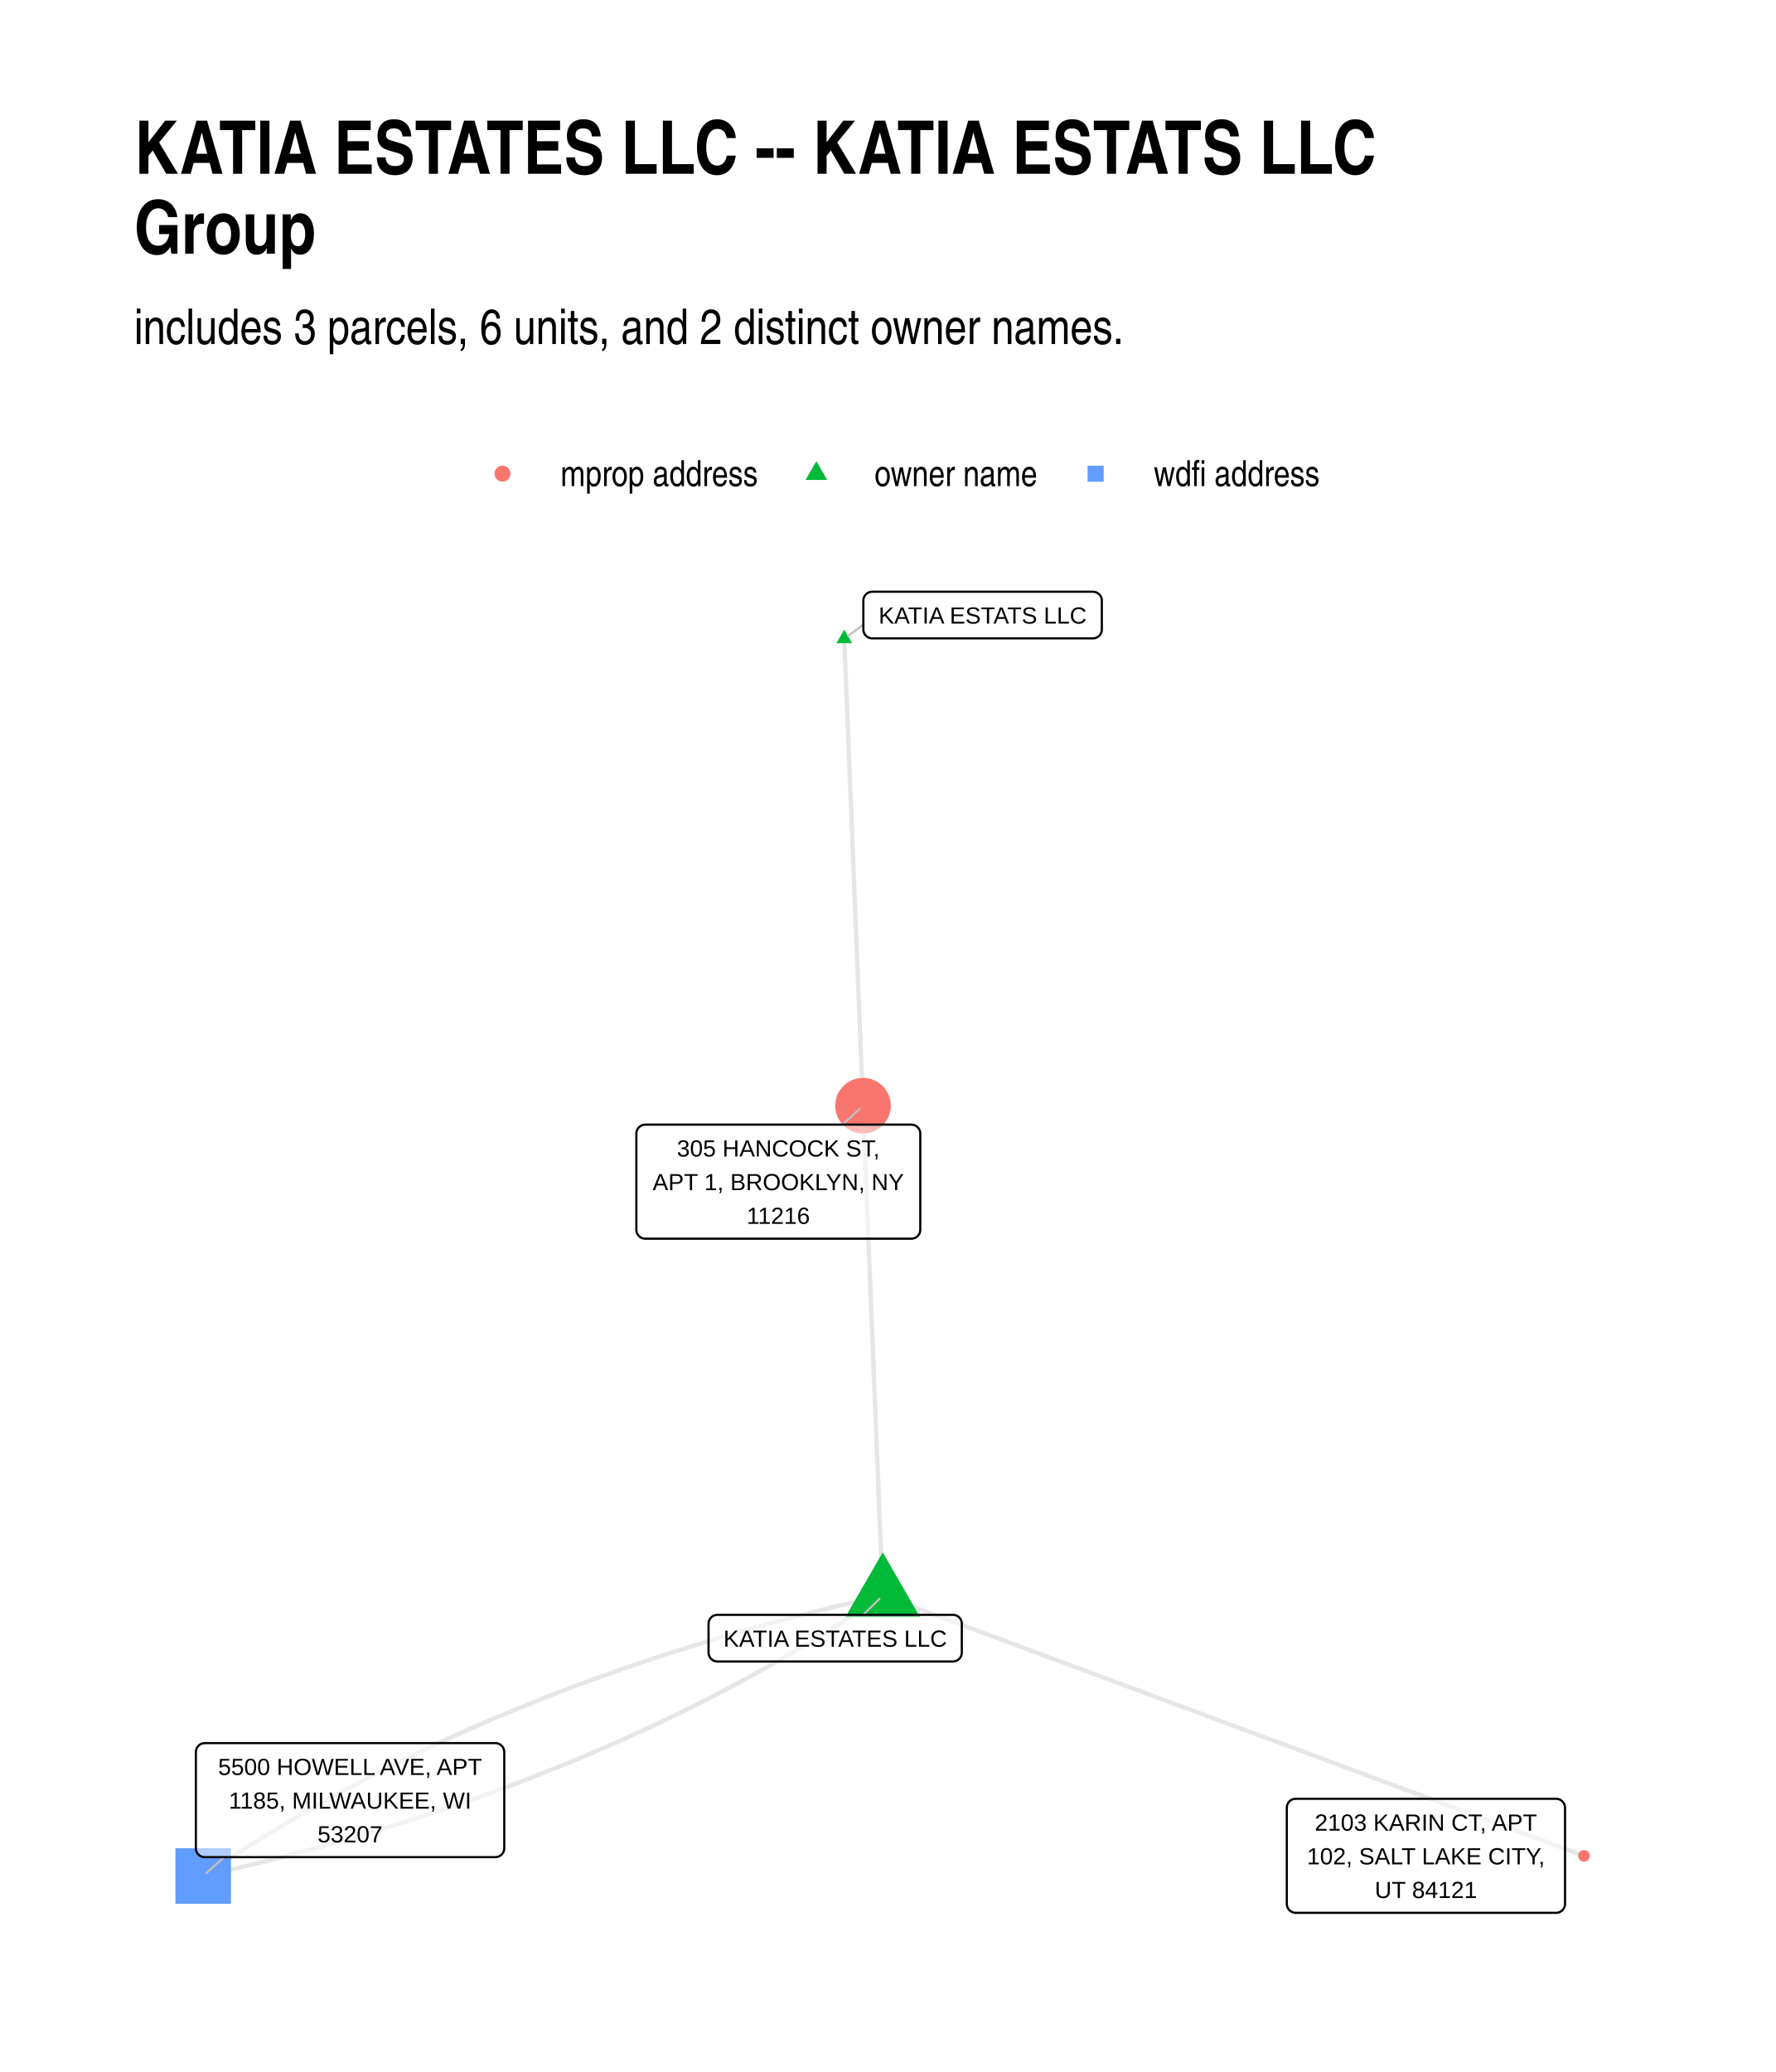
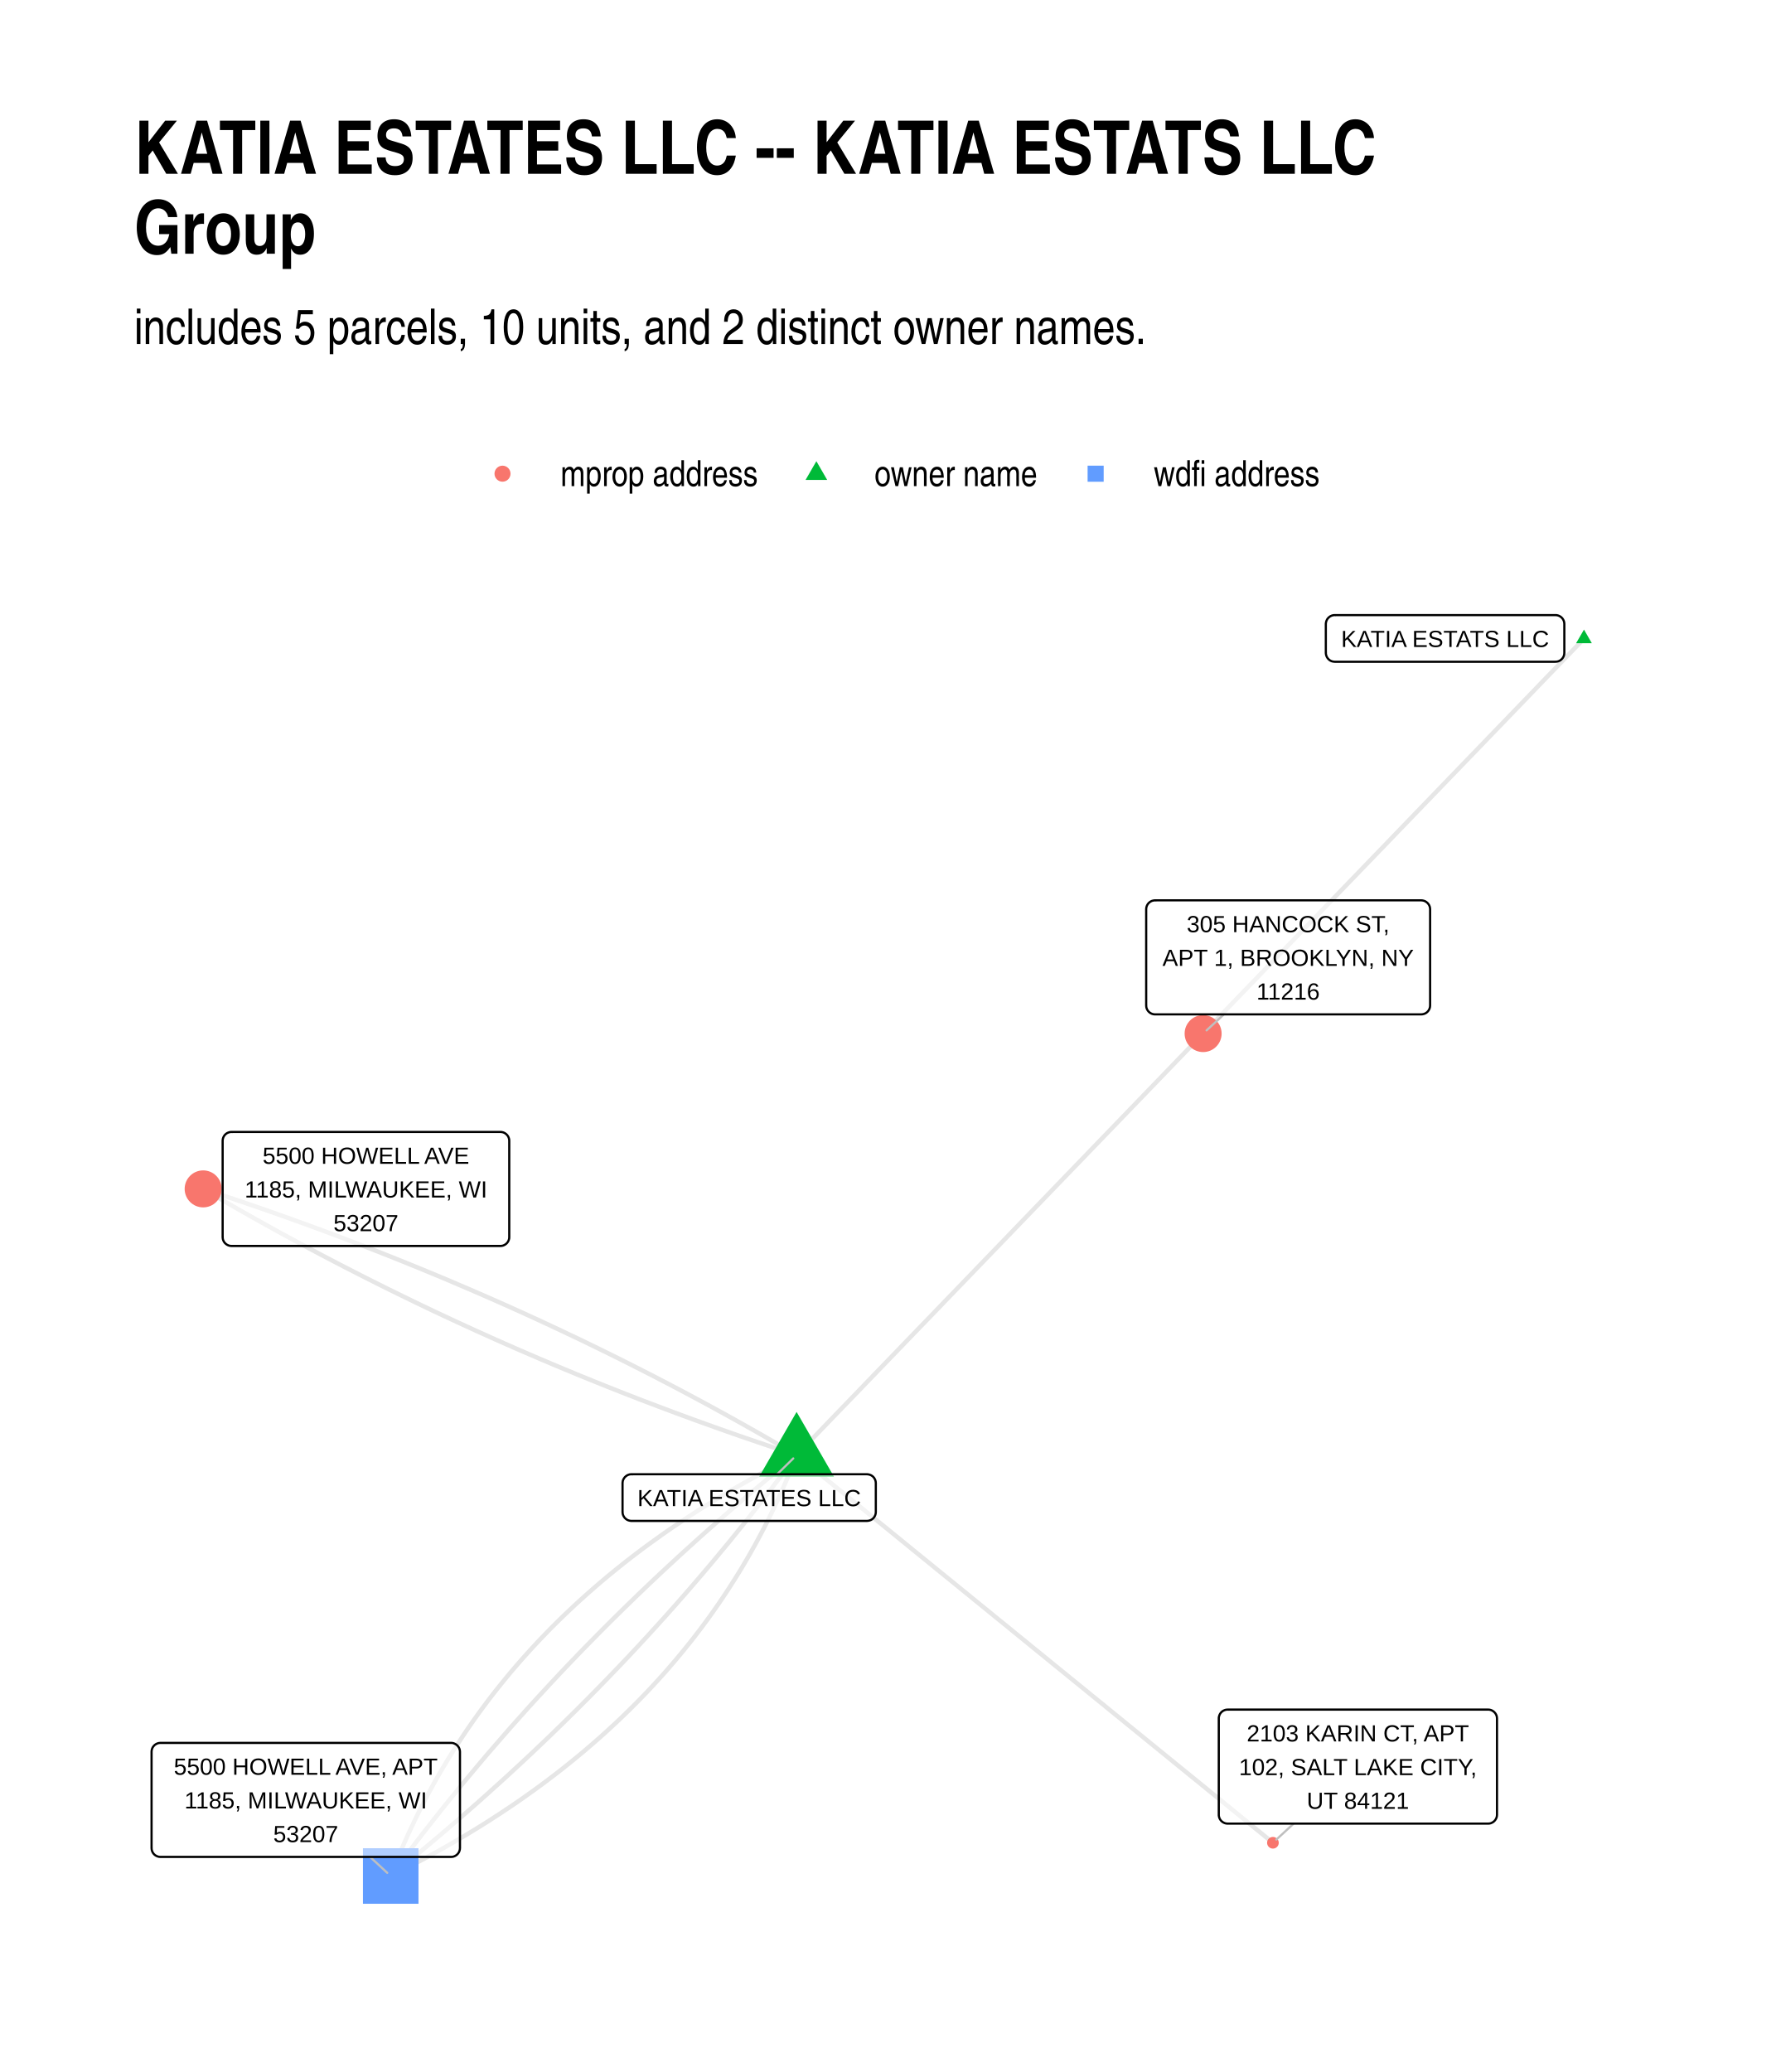
<svg xmlns="http://www.w3.org/2000/svg" width="576" height="672" class="svglite" viewBox="0 0 432 504">
  <defs>
    <style>.svglite line,.svglite polyline,.svglite polygon,.svglite path,.svglite circle{fill:none;stroke:#000000;stroke-linecap:round;stroke-linejoin:round;stroke-miterlimit:10.00}.svglite text{white-space:pre}</style>
  </defs>
  <rect width="100%" height="100%" style="stroke-linecap:round;stroke-linejoin:round;stroke-miterlimit:10.00;stroke:none;fill:#FFFFFF" />
  <defs>
    <clipPath id="cpMC4wMHw0MzIuMDB8MC4wMHw1MDQuMDA=">
      <path d="M0 0h432v504H0z" />
    </clipPath>
  </defs>
  <g clip-path="url(#cpMC4wMHw0MzIuMDB8MC4wMHw1MDQuMDA=)">
    <path d="M0 0h432v504H0z" style="stroke-width:1.07;stroke:none;fill:#FFFFFF" />
  </g>
  <defs>
    <clipPath id="cpMzIuNjN8NDAyLjExfDE0MC4zMHw0NzEuMzc=">
      <path d="M32.63 140.3h369.48v331.07H32.63z" />
    </clipPath>
  </defs>
  <g clip-path="url(#cpMzIuNjN8NDAyLjExfDE0MC4zMHw0NzEuMzc=)">
-     <path d="m214.73 388.11-.05-1.21-.05-1.2-.05-1.2-.05-1.21-.04-1.2-.05-1.2-.05-1.21-.05-1.2-.05-1.2-.05-1.21-.04-1.2-.05-1.2-.05-1.21-.05-1.2-.05-1.21-.05-1.2-.04-1.2-.05-1.21-.05-1.2-.05-1.2-.05-1.21-.05-1.2-.04-1.2-.05-1.21-.05-1.2-.05-1.21-.05-1.2-.05-1.2-.04-1.21-.05-1.2-.05-1.2-.05-1.21-.05-1.2-.05-1.2-.04-1.21-.05-1.2-.05-1.2-.05-1.21-.05-1.2-.05-1.21-.04-1.2-.05-1.2-.05-1.21-.05-1.2-.05-1.2-.05-1.21-.04-1.2-.05-1.2-.05-1.21-.05-1.2-.05-1.2-.05-1.21-.04-1.2-.05-1.21-.05-1.2-.05-1.2-.05-1.21-.05-1.2-.04-1.2-.05-1.21-.05-1.2-.05-1.2-.05-1.21-.05-1.2-.04-1.2-.05-1.21-.05-1.2-.05-1.21-.05-1.2-.05-1.2-.04-1.21-.05-1.2-.05-1.2-.05-1.21-.05-1.2-.05-1.2-.04-1.21-.05-1.2-.05-1.2-.05-1.21-.05-1.2-.05-1.21-.04-1.2-.05-1.2-.05-1.21-.05-1.2-.05-1.2-.05-1.21-.04-1.2-.05-1.2-.05-1.21-.05-1.2-.05-1.21-.05-1.2-.04-1.2-.05-1.21-.05-1.2-.05-1.2-.05-1.21m4.79 119.16-1.95.44-1.95.44-1.94.45-1.94.46-1.93.46-1.92.46-1.92.48-1.91.47-1.91.48-1.9.49-1.89.49-1.89.49-1.89.51-1.88.5-1.87.51-1.86.52-1.86.52-1.86.53-1.85.53-1.84.54-1.84.54-1.83.54-1.82.56-1.82.55-1.82.56-1.81.57-1.8.57-1.8.58-1.79.58-1.78.59-1.78.59-1.78.6-1.76.6-1.77.61-1.75.61-1.75.62-1.75.63-1.74.62-1.73.64-1.73.63-1.72.65-1.72.65-1.71.65-1.7.66-1.7.66-1.69.67-1.69.67-1.68.68-1.68.69-1.67.69-1.66.69-1.66.7-1.65.7-1.65.71-1.64.72-1.63.72-1.63.72-1.63.73-1.61.74-1.62.74-1.6.74-1.6.75-1.6.76-1.59.76-1.58.76-1.58.77-1.57.78-1.56.78-1.56.78-1.56.79-1.55.8-1.54.8-1.54.81-1.53.81-1.52.81-1.52.83-1.52.82-1.5.83-1.51.84-1.49.84-1.49.85-1.49.85-1.48.86-1.47.86-1.47.86-1.46.88-1.46.87-1.45.89-1.44.88-1.44.89-1.43.9-1.43.9-1.42.91-1.42.91-1.41.92-1.4.93-1.4.92-1.39.94-1.39.93m165.31-68.21 1.72.64 1.72.64 1.73.64 1.72.64 1.72.64 1.73.64 1.72.64 1.72.63 1.73.64 1.72.64 1.72.64 1.73.64 1.72.64 1.72.64 1.73.64 1.72.64 1.72.64 1.72.64 1.73.64 1.72.64 1.72.64 1.73.64 1.72.64 1.72.64 1.73.64 1.72.64 1.72.64 1.73.64 1.72.64 1.72.64 1.73.64 1.72.63 1.72.64 1.72.64 1.73.64 1.72.64 1.72.64 1.73.64 1.72.64 1.72.64 1.73.64 1.72.64 1.72.64 1.73.64 1.72.64 1.72.64 1.72.64 1.73.64 1.72.64 1.72.64 1.73.64 1.72.64 1.72.64 1.73.64 1.72.64 1.72.63 1.73.64 1.72.64 1.72.64 1.73.64 1.72.64 1.72.64 1.72.64 1.73.64 1.72.64 1.72.64 1.73.64 1.72.64 1.72.64 1.73.64 1.72.64 1.72.64 1.73.64 1.72.64 1.72.64 1.73.64 1.72.64 1.72.64 1.72.64 1.73.63 1.72.64 1.72.64 1.73.64 1.72.64 1.72.64 1.73.64 1.72.64 1.72.64 1.73.64 1.72.64 1.72.64 1.73.64 1.72.64 1.72.64 1.72.64 1.73.64 1.72.64 1.72.64 1.73.64" style="stroke-width:1.07;stroke:#000000;stroke-opacity:0.10;stroke-linecap:butt" />
-     <path d="m214.73 388.11-1.39.94-1.39.93-1.4.93-1.4.92-1.41.92-1.42.91-1.42.91-1.43.9-1.43.9-1.44.89-1.44.89-1.45.88-1.46.88-1.46.87-1.47.86-1.47.87-1.48.85-1.49.85-1.49.85-1.49.84-1.51.84-1.5.83-1.52.83-1.52.82-1.52.81-1.53.81-1.54.81-1.54.8-1.55.8-1.56.79-1.56.78-1.56.78-1.57.78-1.58.77-1.58.76-1.59.77-1.6.75-1.6.75-1.6.75-1.62.73-1.61.74-1.63.73-1.63.72-1.63.72-1.64.72-1.65.71-1.65.7-1.66.7-1.66.69-1.67.69-1.68.69-1.68.68-1.69.67-1.69.67-1.7.66-1.7.66-1.71.66-1.72.64-1.72.65-1.73.64-1.73.63-1.74.63-1.75.62-1.75.62-1.75.61-1.77.61-1.76.6-1.78.6-1.78.59-1.78.59-1.79.58-1.8.58-1.8.57-1.81.57-1.81.56-1.82.56-1.83.55-1.83.54-1.84.55-1.84.53-1.85.53-1.86.53-1.86.52-1.86.52-1.87.51-1.88.51-1.89.5-1.88.49-1.9.49-1.9.49-1.91.48-1.91.48-1.92.47-1.92.46-1.93.46-1.94.46-1.94.45-1.94.44-1.96.44m155.96-300.97.05 1.15.04 1.15.05 1.14.04 1.15.05 1.15.05 1.15.04 1.14.05 1.15.04 1.15.05 1.15.05 1.14.04 1.15.05 1.15.04 1.15.05 1.14.05 1.15.04 1.15.05 1.15.05 1.14.04 1.15.05 1.15.04 1.15.05 1.14.05 1.15.04 1.15.05 1.15.04 1.14.05 1.15.05 1.15.04 1.15.05 1.14.04 1.15.05 1.15.05 1.15.04 1.14.05 1.15.04 1.15.05 1.15.05 1.14.04 1.15.05 1.15.05 1.15.04 1.14.05 1.15.04 1.15.05 1.15.05 1.14.04 1.15.05 1.15.04 1.15.05 1.14.05 1.15.04 1.15.05 1.15.04 1.14.05 1.15.05 1.15.04 1.15.05 1.14.04 1.15.05 1.15.05 1.15.04 1.14.05 1.15.05 1.15.04 1.15.05 1.14.04 1.15.05 1.15.05 1.15.04 1.14.05 1.15.04 1.15.05 1.15.05 1.14.04 1.15.05 1.15.04 1.15.05 1.14.05 1.15.04 1.15.05 1.15.04 1.14.05 1.15.05 1.15.04 1.15.05 1.14.05 1.15.04 1.15.05 1.15.04 1.14.05 1.15.05 1.15.04 1.15.05 1.14.04 1.15.05 1.15.05 1.15.04 1.14" style="stroke-width:1.07;stroke:#000000;stroke-opacity:0.10;stroke-linecap:butt" />
-     <path d="m214.73 377.6 9.1 15.76h-18.2zm-9.35-224.46 1.91 3.32h-3.82z" style="stroke-width:0.71;stroke:none;fill:#00BA38" />
-     <circle cx="209.94" cy="268.95" r="6.76" style="stroke-width:0.71;stroke:none;fill:#F8766D" />
-     <path d="M42.67 463.08h13.51v-13.51H42.67z" style="stroke-width:0.71;stroke:none;fill:#619CFF" />
-     <circle cx="385.32" cy="451.43" r="1.42" style="stroke-width:0.71;stroke:none;fill:#F8766D" />
-     <path d="m209.96 392.8 3.96-3.89m-3.9-236.96-3.71 2.72m-1.36 118.89 4.15-3.83M54.49 451.74l-4.22 3.82" style="stroke-width:0.53;stroke:#BFBFBF" />
-     <path d="M174.52 404.15h57.29l-.09-.01.35-.01.34-.07.33-.12.3-.18.27-.22.23-.26.18-.29.14-.32.08-.34.03-.34h0v-7.03h0l-.03-.35-.08-.34-.14-.32-.18-.29-.23-.26-.27-.22-.3-.17-.33-.13-.34-.07-.26-.01h-57.29l.26.01-.35-.01-.34.04-.33.1-.32.15-.28.2-.26.24-.2.27-.17.31-.11.33-.05.34-.01.18v7.03l.01-.18v.35l.05.34.11.33.17.31.2.28.26.24.28.2.32.15.33.09.34.04z" style="stroke-width:0.53;fill:#FFFFFF;fill-opacity:0.50" />
-     <text x="203.17" y="400.55" lengthAdjust="spacingAndGlyphs" style="font-size:5.69px;font-family:&quot;Liberation Sans&quot;" text-anchor="middle" textLength="54.41">KATIA ESTATES LLC</text>
-     <path d="M212.18 155.28h53.69-.08l.34-.02.35-.06.32-.13.3-.17.27-.22.23-.26.19-.3.13-.32.09-.33.02-.35h0v-7.03h0l-.02-.34-.09-.34-.13-.32-.19-.29-.23-.26-.27-.22-.3-.18-.32-.12-.35-.07-.26-.02h-53.69l.26.02-.35-.01-.35.04-.33.09-.31.15-.29.2-.25.24-.21.28-.16.31-.11.33-.06.34v7.2-.17.34l.06.35.11.33.16.3.21.28.25.24.29.2.31.15.33.1.35.04z" style="stroke-width:0.53;fill:#FFFFFF;fill-opacity:0.50" />
-     <text x="239.03" y="151.68" lengthAdjust="spacingAndGlyphs" style="font-size:5.69px;font-family:&quot;Liberation Sans&quot;" text-anchor="middle" textLength="50.82">KATIA ESTATS LLC</text>
-     <path d="M156.96 301.3h64.75-.09l.35-.02.34-.07.32-.12.3-.17.27-.22.23-.26.19-.3.14-.32.08-.34.03-.34h0v-23.42h0l-.03-.34-.08-.34-.14-.32-.19-.3-.23-.26-.27-.22-.3-.17-.32-.12-.34-.07-.26-.02h-64.75l.26.02-.35-.02-.35.05-.33.09-.31.15-.29.2-.25.24-.21.28-.16.31-.11.33-.06.34v23.59-.18.35l.06.35.11.32.16.31.21.28.25.24.29.2.31.15.33.09.35.05z" style="stroke-width:0.53;fill:#FFFFFF;fill-opacity:0.50" />
-     <text x="189.33" y="281.31" lengthAdjust="spacingAndGlyphs" style="font-size:5.69px;font-family:&quot;Liberation Sans&quot;" text-anchor="middle" textLength="51.95">305 HANCOCK ST,</text>
-     <text x="189.33" y="289.5" lengthAdjust="spacingAndGlyphs" style="font-size:5.69px;font-family:&quot;Liberation Sans&quot;" text-anchor="middle" textLength="61.87">APT 1, BROOKLYN, NY</text>
-     <text x="189.33" y="297.7" lengthAdjust="spacingAndGlyphs" style="font-size:5.69px;font-family:&quot;Liberation Sans&quot;" text-anchor="middle" textLength="18.11">11216</text>
-     <path d="M49.81 451.74h70.7l-.09-.01.35-.01.34-.07.32-.12.3-.18.27-.22.23-.26.19-.29.14-.32.08-.34.03-.34h0v-23.42h0l-.03-.35-.08-.33-.14-.32-.19-.3-.23-.26-.27-.22-.3-.17-.32-.13-.34-.06-.26-.02h-70.7l.26.02-.35-.02-.34.04-.34.1-.31.15-.29.2-.25.24-.2.28-.17.3-.11.33-.05.35-.01.17v23.42l.01-.18v.35l.05.34.11.33.17.31.2.28.25.24.29.2.31.15.34.09.34.04z" style="stroke-width:0.53;fill:#FFFFFF;fill-opacity:0.50" />
-     <text x="85.16" y="431.75" lengthAdjust="spacingAndGlyphs" style="font-size:5.69px;font-family:&quot;Liberation Sans&quot;" text-anchor="middle" textLength="67.82">5500 HOWELL AVE, APT</text>
-     <text x="85.16" y="439.94" lengthAdjust="spacingAndGlyphs" style="font-size:5.69px;font-family:&quot;Liberation Sans&quot;" text-anchor="middle" textLength="62.52">1185, MILWAUKEE, WI</text>
-     <text x="85.16" y="448.14" lengthAdjust="spacingAndGlyphs" style="font-size:5.69px;font-family:&quot;Liberation Sans&quot;" text-anchor="middle" textLength="18.11">53207</text>
-     <path d="M315.19 465.28h63.36-.09l.35-.02.34-.07.32-.12.3-.17.27-.22.23-.26.19-.3.14-.32.08-.33.03-.35h0V439.7h0l-.03-.34-.08-.34-.14-.32-.19-.29-.23-.26-.27-.22-.3-.18-.32-.12-.34-.07-.26-.02h-63.36l.26.02-.35-.01-.34.04-.34.09-.31.15-.29.2-.25.24-.21.28-.16.31-.11.33-.06.34v23.59-.17.34l.06.35.11.33.16.3.21.28.25.24.29.2.31.15.34.1.34.04z" style="stroke-width:0.53;fill:#FFFFFF;fill-opacity:0.50" />
-     <text x="346.87" y="445.29" lengthAdjust="spacingAndGlyphs" style="font-size:5.69px;font-family:&quot;Liberation Sans&quot;" text-anchor="middle" textLength="57.36">2103 KARIN CT, APT</text>
-     <text x="346.87" y="453.49" lengthAdjust="spacingAndGlyphs" style="font-size:5.69px;font-family:&quot;Liberation Sans&quot;" text-anchor="middle" textLength="60.48">102, SALT LAKE CITY,</text>
-     <text x="346.87" y="461.68" lengthAdjust="spacingAndGlyphs" style="font-size:5.69px;font-family:&quot;Liberation Sans&quot;" text-anchor="middle" textLength="27.55">UT 84121</text>
+     <path d="m193.78 353.95-1.35-.8-1.36-.8-1.36-.79-1.37-.79-1.36-.78-1.37-.79-1.37-.78-1.37-.77-1.37-.78-1.38-.77-1.37-.77-1.38-.76-1.38-.77-1.39-.75-1.38-.76-1.39-.76-1.39-.75-1.39-.74-1.4-.75-1.39-.74-1.4-.74-1.4-.74-1.4-.73-1.41-.73-1.4-.73-1.41-.72-1.41-.72-1.41-.72-1.42-.72-1.42-.71-1.41-.71-1.43-.71-1.42-.7-1.42-.7-1.43-.7-1.43-.69-1.43-.7-1.43-.69-1.44-.68-1.44-.68-1.44-.69-1.44-.67-1.44-.68-1.45-.67-1.44-.67-1.45-.66-1.46-.67-1.45-.66-1.46-.65-1.45-.66-1.47-.65-1.46-.65-1.46-.64-1.47-.64-1.47-.64-1.47-.64-1.47-.63-1.48-.63-1.47-.63-1.48-.63-1.48-.62-1.48-.62-1.49-.61-1.49-.62-1.49-.61-1.49-.6-1.49-.61-1.5-.6-1.49-.6-1.5-.59-1.51-.6-1.5-.59-1.51-.58-1.5-.59-1.51-.58-1.52-.57-1.51-.58-1.52-.57-1.51-.57-1.53-.57-1.52-.56-1.52-.56-1.53-.56-1.53-.55-1.53-.55-1.53-.55-1.54-.55-1.53-.54-1.54-.54-1.54-.54-1.55-.53-1.54-.53-1.55-.53-1.55-.52-1.55-.53-1.55-.52-1.56-.51-1.56-.51-1.56-.52m144.36 64.76-1.48.74-1.47.74-1.46.75-1.45.76-1.44.76-1.43.77-1.42.78-1.41.78-1.4.79-1.39.79-1.38.8-1.37.81-1.36.81-1.36.82-1.34.82-1.33.83-1.32.83-1.31.85-1.31.84-1.29.86-1.28.86-1.27.86-1.27.87-1.25.88-1.24.89-1.24.89-1.22.89-1.22.9-1.2.91-1.19.91-1.19.92-1.17.93-1.17.93-1.15.94-1.15.94-1.13.95-1.13.96-1.11.96-1.11.97-1.09.97-1.09.98-1.08.99-1.06.99-1.06 1-1.05 1-1.03 1.01-1.03 1.02-1.02 1.02-1 1.03-1 1.03-.99 1.04-.98 1.05-.96 1.05-.96 1.06-.95 1.06-.94 1.08-.93 1.07-.92 1.08-.9 1.09-.9 1.1-.89 1.1-.88 1.1-.87 1.11-.86 1.12-.85 1.13-.84 1.13-.83 1.13-.82 1.15-.81 1.15-.8 1.15-.79 1.16-.78 1.17-.77 1.17-.76 1.18-.76 1.18-.74 1.19-.73 1.2-.72 1.2-.71 1.21-.71 1.21-.69 1.22-.68 1.23-.67 1.23-.67 1.24-.65 1.25-.64 1.25-.63 1.25-.63 1.27-.61 1.27-.6 1.27-.6 1.28-.58 1.29-.58 1.29-.56 1.3-.56 1.3-.54 1.32-.54 1.31-.52 1.32-.52 1.33m98.74-102.37 1-1.04 1-1.04 1-1.03 1-1.04 1-1.03 1-1.04.99-1.03 1-1.04 1-1.04 1-1.03 1-1.04 1-1.03 1-1.04 1-1.03 1-1.04 1-1.04.99-1.03 1-1.04 1-1.03 1-1.04 1-1.03 1-1.04 1-1.04 1-1.03 1-1.04.99-1.03 1-1.04 1-1.03 1-1.04 1-1.04 1-1.03 1-1.04 1-1.03 1-1.04.99-1.03 1-1.04 1-1.04 1-1.03 1-1.04 1-1.03 1-1.04 1-1.03 1-1.04.99-1.04 1-1.03 1-1.04 1-1.03 1-1.04 1-1.03 1-1.04 1-1.04 1-1.03.99-1.04 1-1.03 1-1.04 1-1.03 1-1.04 1-1.04 1-1.03 1-1.04 1-1.03.99-1.04 1-1.03 1-1.04 1-1.04 1-1.03 1-1.04 1-1.03 1-1.04 1-1.03.99-1.04 1-1.04 1-1.03 1-1.04 1-1.03 1-1.04 1-1.03 1-1.04 1-1.04 1-1.03.99-1.04 1-1.03 1-1.04 1-1.03 1-1.04 1-1.04 1-1.03 1-1.04 1-1.03.99-1.04 1-1.03 1-1.04 1-1.04 1-1.03 1-1.04 1-1.03 1-1.04 1-1.03.99-1.04" style="stroke-width:1.07;stroke:#000000;stroke-opacity:0.10;stroke-linecap:butt" />
+     <path d="m193.78 353.95-1.16.93-1.15.94-1.15.94-1.15.94-1.15.95-1.14.94-1.14.95-1.13.95-1.13.95-1.13.96-1.13.95-1.12.96-1.12.96-1.11.96-1.11.96-1.11.97-1.11.97-1.1.97-1.1.97-1.1.97-1.09.98-1.09.98-1.08.98-1.09.98-1.08.98-1.07.99-1.07.99-1.07.99-1.07.99-1.06.99-1.06 1-1.06 1-1.05 1-1.05 1-1.05 1-1.04 1.01-1.04 1.01-1.04 1.01-1.03 1.01-1.03 1.02-1.03 1.01-1.02 1.02-1.02 1.02-1.02 1.02-1.01 1.03-1.01 1.02-1.01 1.03-1.01 1.03-1 1.03-.99 1.04-1 1.03-.99 1.04-.99 1.04-.98 1.04-.98 1.05-.98 1.04-.97 1.05-.97 1.05-.97 1.05-.97 1.06-.96 1.05-.96 1.06-.95 1.06-.95 1.06-.95 1.07-.95 1.06-.94 1.07-.93 1.07-.94 1.08-.93 1.07-.93 1.08-.93 1.07-.92 1.08-.92 1.09-.91 1.08-.91 1.09-.91 1.09-.91 1.09-.9 1.09-.9 1.09-.89 1.1-.9 1.1-.89 1.1-.88 1.1-.88 1.1-.88 1.11-.88 1.11-.87 1.11-.87 1.11-.87 1.11-.86 1.12-.86 1.12-.86 1.12-.85 1.12-.85 1.13-.85 1.12-.84 1.13-.84 1.13-.84 1.13m98.74-102.37 1.17.95 1.17.95 1.17.95 1.17.96 1.17.95 1.17.95 1.18.95 1.17.96 1.17.95 1.17.95 1.17.95 1.17.96 1.17.95 1.17.95 1.17.95 1.17.96 1.17.95 1.17.95 1.17.95 1.17.96 1.17.95 1.17.95 1.17.95 1.17.96 1.17.95 1.17.95 1.17.95 1.17.95 1.17.96 1.17.95 1.17.95 1.18.95 1.17.96 1.17.95 1.17.95 1.17.95 1.17.96 1.17.95 1.17.95 1.17.95 1.17.96 1.17.95 1.17.95 1.17.95 1.17.96 1.17.95 1.17.95 1.17.95 1.17.96 1.17.95 1.17.95 1.17.95 1.17.96 1.17.95 1.17.95 1.17.95 1.18.96 1.17.95 1.17.95 1.17.95 1.17.96 1.17.95 1.17.95 1.17.95 1.17.96 1.17.95 1.17.95 1.17.95 1.17.96 1.17.95 1.17.95 1.17.95 1.17.96 1.17.95 1.17.95 1.17.95 1.17.95 1.17.96 1.17.95 1.17.95 1.17.95 1.18.96 1.17.95 1.17.95 1.17.95 1.17.96 1.17.95 1.17.95 1.17.95 1.17.96 1.17.95 1.17.95 1.17.95 1.17.96 1.17.95 1.17.95 1.17.95 1.17.96 1.17.95m-115.87-94.29-.83 1.13-.84 1.13-.85 1.13-.84 1.12-.85 1.13-.86 1.12-.85 1.12-.86 1.12-.87 1.12-.86 1.11-.87 1.11-.87 1.11-.88 1.11-.88 1.11-.88 1.1-.89 1.1-.89 1.1-.89 1.1-.89 1.1-.9 1.09-.91 1.09-.9 1.09-.91 1.09-.91 1.09-.92 1.08-.92 1.09-.92 1.08-.92 1.07-.93 1.08-.93 1.07-.94 1.08-.94 1.07-.94 1.07-.94 1.06-.95 1.07-.95 1.06-.96 1.06-.95 1.06-.97 1.05-.96 1.06-.97 1.05-.97 1.05-.97 1.05-.98 1.04-.98 1.05-.99 1.04-.98 1.04-1 1.04-.99 1.03-1 1.04-1 1.03-1 1.03-1.01 1.03-1.01 1.02-1.01 1.03-1.02 1.02-1.02 1.02-1.02 1.02-1.03 1.01-1.03 1.02-1.03 1.01-1.04 1.01-1.04 1.01-1.04 1.01-1.05 1-1.05 1-1.05 1-1.06 1-1.06 1-1.06.99-1.07.99-1.07.99-1.07.99-1.08.99-1.08.98-1.08.98-1.09.98-1.08.98-1.1.98-1.09.97-1.1.97-1.1.97-1.11.97-1.11.97-1.11.96-1.12.96-1.11.96-1.13.96-1.12.95-1.13.96-1.13.95-1.14.95-1.14.95-1.14.94-1.14.95-1.15.94-1.15.94-1.16.94-1.16.93m290.28-300.97-.94.97-.93.97-.94.97-.94.97-.93.97-.94.97-.93.97-.94.97-.93.97-.94.97-.94.97-.93.97-.94.98-.93.97-.94.97-.94.97-.93.97-.94.97-.93.97-.94.97-.93.97-.94.97-.94.97-.93.97-.94.97-.93.97-.94.97-.93.97-.94.97-.94.97-.93.97-.94.97-.93.97-.94.97-.94.97-.93.97-.94.97-.93.97-.94.97-.93.97-.94.97-.94.97-.93.97-.94.97-.93.97-.94.97-.93.97-.94.97-.94.98-.93.97-.94.97-.93.97-.94.97-.94.97-.93.97-.94.97-.93.97-.94.97-.93.97-.94.97-.94.97-.93.97-.94.97-.93.97-.94.97-.93.97-.94.97-.94.97-.93.97-.94.97-.93.97-.94.97-.94.97-.93.97-.94.97-.93.97-.94.97-.93.97-.94.97-.94.97-.93.97-.94.97-.93.97-.94.98-.93.97-.94.97-.94.97-.93.97-.94.97-.93.97-.94.97-.94.97-.93.97-.94.97-.93.97-.94.97-.93.97-.94.97-.94.97m-98.89 102.54-1.56-.51-1.56-.52-1.55-.51-1.55-.52-1.56-.53-1.55-.52-1.54-.53-1.55-.53-1.54-.53-1.54-.54-1.54-.54-1.54-.54-1.53-.55-1.54-.55-1.53-.55-1.53-.55-1.52-.56-1.53-.56-1.52-.56-1.52-.57-1.52-.57-1.51-.57-1.52-.58-1.51-.57-1.51-.58-1.51-.59-1.51-.58-1.5-.59-1.5-.6-1.5-.59-1.5-.6-1.49-.6-1.5-.61-1.49-.6-1.49-.61-1.48-.62-1.49-.61-1.48-.62-1.48-.62-1.48-.63-1.48-.62-1.47-.64-1.48-.63-1.47-.64-1.47-.63-1.46-.65-1.47-.64-1.46-.65-1.46-.65-1.46-.66-1.45-.65-1.46-.66-1.45-.67-1.45-.66-1.45-.67-1.44-.67-1.45-.68-1.44-.67-1.44-.68-1.44-.69-1.43-.68-1.43-.69-1.44-.7-1.42-.69-1.43-.7-1.43-.7-1.42-.7-1.42-.71-1.42-.71-1.42-.71-1.41-.72-1.41-.72-1.41-.72-1.41-.72-1.41-.73-1.4-.73-1.4-.73-1.41-.74-1.39-.74-1.4-.74-1.39-.75-1.39-.74-1.39-.75-1.39-.76-1.39-.75-1.38-.76-1.38-.77-1.38-.76-1.38-.77-1.37-.77-1.38-.78-1.37-.77-1.37-.78-1.36-.79-1.37-.78-1.36-.79-1.36-.79-1.36-.8-1.36-.8" style="stroke-width:1.07;stroke:#000000;stroke-opacity:0.10;stroke-linecap:butt" />
+     <path d="m193.78 353.95-.51 1.33-.53 1.32-.53 1.31-.55 1.32-.55 1.3-.57 1.3-.57 1.29-.58 1.29-.6 1.28-.6 1.27-.62 1.27-.62 1.27-.63 1.25-.64 1.25-.66 1.25-.66 1.24-.67 1.23-.69 1.23-.69 1.22-.7 1.21-.71 1.21-.72 1.2-.74 1.2-.74 1.19-.75 1.18-.76 1.18-.77 1.17-.78 1.17-.79 1.16-.8 1.15-.81 1.15-.82 1.15-.83 1.13-.84 1.13-.85 1.13-.86 1.12-.87 1.11-.88 1.1-.89 1.1-.9 1.1-.91 1.09-.92 1.08-.92 1.07-.94 1.08-.95 1.06-.96 1.06-.97 1.05-.97 1.05-.99 1.04-1 1.03-1.01 1.03-1.01 1.02-1.03 1.02-1.04 1.01-1.04 1-1.06 1-1.07.99-1.07.99-1.09.98-1.09.97-1.11.97-1.12.96-1.12.96-1.14.95-1.14.94-1.16.94-1.16.93-1.17.93-1.19.92-1.19.91-1.21.91-1.21.9-1.22.89-1.24.89-1.24.89-1.25.88-1.27.87-1.27.86-1.28.86-1.3.86-1.3.84-1.31.85-1.32.83-1.33.83-1.35.82-1.35.82-1.36.81-1.37.81-1.38.8-1.39.79-1.4.79-1.41.78-1.43.78-1.43.77-1.44.76-1.45.76-1.46.75-1.47.74-1.48.74" style="stroke-width:1.07;stroke:#000000;stroke-opacity:0.10;stroke-linecap:butt" />
+     <path d="m193.78 343.44 9.1 15.76h-18.2zm191.54-190.3 1.91 3.32h-3.83z" style="stroke-width:0.71;stroke:none;fill:#00BA38" />
+     <circle cx="49.42" cy="289.19" r="4.5" style="stroke-width:0.71;stroke:none;fill:#F8766D" />
+     <path d="M88.29 463.08h13.51v-13.51H88.29z" style="stroke-width:0.71;stroke:none;fill:#619CFF" />
+     <circle cx="292.67" cy="251.41" r="4.5" style="stroke-width:0.71;stroke:none;fill:#F8766D" />
+     <circle cx="309.65" cy="448.24" r="1.42" style="stroke-width:0.71;stroke:none;fill:#F8766D" />
+     <path d="m189.05 358.6 3.92-3.85M90.02 451.68l4.18 3.87m203.53-208.81-4.22 3.89m21.18 192.95-4.2 3.88" style="stroke-width:0.53;stroke:#BFBFBF" />
+     <path d="M153.6 369.95h57.29-.08l.34-.02.34-.07.33-.12.3-.17.27-.22.23-.26.18-.3.14-.32.08-.34.03-.34h0v-7.03h0l-.03-.35-.08-.33-.14-.32-.18-.3-.23-.26-.27-.22-.3-.17-.33-.12-.34-.07-.26-.02H153.6l.26.02-.35-.02-.34.04-.33.1-.32.15-.28.2-.26.24-.2.28-.17.3-.11.33-.05.35-.01.17v7.03l.01-.18v.35l.05.34.11.33.17.31.2.28.26.24.28.2.32.15.33.09.34.05z" style="stroke-width:0.53;fill:#FFFFFF;fill-opacity:0.50" />
+     <text x="182.25" y="366.35" lengthAdjust="spacingAndGlyphs" style="font-size:5.69px;font-family:&quot;Liberation Sans&quot;" text-anchor="middle" textLength="54.41">KATIA ESTATES LLC</text>
+     <path d="M324.68 160.97h53.7l-.09-.01.35-.01.34-.07.33-.12.3-.18.27-.22.23-.26.18-.29.14-.32.08-.34.03-.34h0v-7.03h0l-.03-.35-.08-.34-.14-.32-.18-.29-.23-.26-.27-.22-.3-.17-.33-.13-.34-.07-.26-.01h-53.7l.26.01-.34-.01-.35.04-.33.1-.32.15-.28.2-.25.24-.21.27-.16.31-.11.33-.06.34-.01.18v7.03l.01-.18v.35l.06.34.11.33.16.31.21.28.25.24.28.2.32.15.33.09.35.04z" style="stroke-width:0.53;fill:#FFFFFF;fill-opacity:0.50" />
+     <text x="351.53" y="157.37" lengthAdjust="spacingAndGlyphs" style="font-size:5.69px;font-family:&quot;Liberation Sans&quot;" text-anchor="middle" textLength="50.82">KATIA ESTATS LLC</text>
+     <path d="M56.32 303.07h65.4-.08l.34-.01.35-.07.32-.13.3-.17.27-.22.23-.26.19-.3.13-.31.09-.34.02-.35h0V277.5h0l-.02-.35-.09-.34-.13-.32-.19-.29-.23-.26-.27-.22-.3-.18-.32-.12-.35-.07-.26-.01h-65.4l.26.01-.35-.01-.34.04-.34.1-.31.14-.29.2-.25.24-.21.28-.16.31-.11.33-.05.34-.01.18v23.41l.01-.17v.34l.05.35.11.33.16.31.21.27.25.24.29.2.31.15.34.1.34.04z" style="stroke-width:0.53;fill:#FFFFFF;fill-opacity:0.50" />
+     <text x="89.02" y="283.08" lengthAdjust="spacingAndGlyphs" style="font-size:5.69px;font-family:&quot;Liberation Sans&quot;" text-anchor="middle" textLength="53.41">5500 HOWELL AVE</text>
+     <text x="89.02" y="291.28" lengthAdjust="spacingAndGlyphs" style="font-size:5.69px;font-family:&quot;Liberation Sans&quot;" text-anchor="middle" textLength="62.52">1185, MILWAUKEE, WI</text>
+     <text x="89.02" y="299.47" lengthAdjust="spacingAndGlyphs" style="font-size:5.69px;font-family:&quot;Liberation Sans&quot;" text-anchor="middle" textLength="18.11">53207</text>
+     <path d="M39.03 451.68h70.7-.09l.35-.01.34-.07.32-.13.3-.17.27-.22.23-.26.19-.29.13-.32.09-.34.03-.35h0v-23.41h0l-.03-.35-.09-.34-.13-.32-.19-.29-.23-.26-.27-.22-.3-.17-.32-.13-.34-.07-.26-.01h-70.7l.26.01-.35-.01-.34.04-.34.1-.31.15-.29.19-.25.25-.21.27-.16.31-.11.33-.05.34-.01.18v23.41l.01-.17v.35l.05.34.11.33.16.31.21.28.25.24.29.19.31.15.34.1.34.04z" style="stroke-width:0.53;fill:#FFFFFF;fill-opacity:0.50" />
+     <text x="74.38" y="431.69" lengthAdjust="spacingAndGlyphs" style="font-size:5.69px;font-family:&quot;Liberation Sans&quot;" text-anchor="middle" textLength="67.82">5500 HOWELL AVE, APT</text>
+     <text x="74.38" y="439.89" lengthAdjust="spacingAndGlyphs" style="font-size:5.69px;font-family:&quot;Liberation Sans&quot;" text-anchor="middle" textLength="62.52">1185, MILWAUKEE, WI</text>
+     <text x="74.38" y="448.08" lengthAdjust="spacingAndGlyphs" style="font-size:5.69px;font-family:&quot;Liberation Sans&quot;" text-anchor="middle" textLength="18.11">53207</text>
+     <path d="M280.98 246.74h64.75-.09l.35-.02.34-.07.32-.12.3-.17.27-.22.23-.26.19-.3.14-.32.08-.33.03-.35h0v-23.42h0l-.03-.34-.08-.34-.14-.32-.19-.29-.23-.26-.27-.22-.3-.18-.32-.12-.34-.07-.26-.02h-64.75l.26.02-.35-.02-.34.05-.34.09-.31.15-.29.2-.25.24-.21.28-.16.31-.11.33-.05.34-.01.17v23.42l.01-.17v.34l.05.35.11.33.16.3.21.28.25.24.29.2.31.15.34.1.34.04z" style="stroke-width:0.53;fill:#FFFFFF;fill-opacity:0.50" />
+     <text x="313.35" y="226.75" lengthAdjust="spacingAndGlyphs" style="font-size:5.69px;font-family:&quot;Liberation Sans&quot;" text-anchor="middle" textLength="51.95">305 HANCOCK ST,</text>
+     <text x="313.35" y="234.94" lengthAdjust="spacingAndGlyphs" style="font-size:5.69px;font-family:&quot;Liberation Sans&quot;" text-anchor="middle" textLength="61.87">APT 1, BROOKLYN, NY</text>
+     <text x="313.35" y="243.14" lengthAdjust="spacingAndGlyphs" style="font-size:5.69px;font-family:&quot;Liberation Sans&quot;" text-anchor="middle" textLength="18.11">11216</text>
+     <path d="M298.64 443.58H362h-.09l.35-.01.34-.07.32-.13.3-.17.27-.22.23-.26.19-.3.14-.31.08-.34.03-.35h0v-23.41h0l-.03-.35-.08-.34-.14-.32-.19-.29-.23-.26-.27-.22-.3-.18-.32-.12-.34-.07-.26-.01h-63.36l.26.01-.35-.01-.35.04-.33.1-.31.14-.29.2-.25.24-.21.28-.16.31-.11.33-.06.34v23.59-.17.34l.06.35.11.33.16.31.21.27.25.24.29.2.31.15.33.1.35.04z" style="stroke-width:0.53;fill:#FFFFFF;fill-opacity:0.50" />
+     <text x="330.32" y="423.59" lengthAdjust="spacingAndGlyphs" style="font-size:5.69px;font-family:&quot;Liberation Sans&quot;" text-anchor="middle" textLength="57.36">2103 KARIN CT, APT</text>
+     <text x="330.32" y="431.79" lengthAdjust="spacingAndGlyphs" style="font-size:5.69px;font-family:&quot;Liberation Sans&quot;" text-anchor="middle" textLength="60.48">102, SALT LAKE CITY,</text>
+     <text x="330.32" y="439.98" lengthAdjust="spacingAndGlyphs" style="font-size:5.69px;font-family:&quot;Liberation Sans&quot;" text-anchor="middle" textLength="27.55">UT 84121</text>
  </g>
  <g clip-path="url(#cpMC4wMHw0MzIuMDB8MC4wMHw1MDQuMDA=)">
    <circle cx="122.24" cy="115.22" r="1.95" style="stroke-width:0.71;stroke:none;fill:#F8766D" />
    <path d="m198.59 112.18 2.63 4.56h-5.26z" style="stroke-width:0.71;stroke:none;fill:#00BA38" />
    <path d="M264.57 117.18h3.91v-3.91h-3.91z" style="stroke-width:0.71;stroke:none;fill:#619CFF" />
    <text x="136.36" y="118.25" lengthAdjust="spacingAndGlyphs" style="font-size:8.80px;font-family:&quot;Liberation Sans Narrow&quot;" textLength="48.12">mprop address</text>
    <text x="212.71" y="118.25" lengthAdjust="spacingAndGlyphs" style="font-size:8.80px;font-family:&quot;Liberation Sans Narrow&quot;" textLength="39.69">owner name</text>
    <text x="280.64" y="118.25" lengthAdjust="spacingAndGlyphs" style="font-size:8.80px;font-family:&quot;Liberation Sans Narrow&quot;" textLength="40.5">wdfi address</text>
-     <text x="32.63" y="83.67" lengthAdjust="spacingAndGlyphs" style="font-size:12.00px;font-family:&quot;Liberation Sans Narrow&quot;" textLength="241.29">includes 3 parcels, 6 units, and 2 distinct owner names.</text>
+     <text x="32.63" y="83.67" lengthAdjust="spacingAndGlyphs" style="font-size:12.00px;font-family:&quot;Liberation Sans Narrow&quot;" textLength="246.76">includes 5 parcels, 10 units, and 2 distinct owner names.</text>
    <text x="32.63" y="42.27" lengthAdjust="spacingAndGlyphs" style="font-size:18.00px;font-weight:bold;font-family:&quot;Liberation Sans Narrow&quot;" textLength="300.71">KATIA ESTATES LLC -- KATIA ESTATS LLC</text>
    <text x="32.63" y="61.71" lengthAdjust="spacingAndGlyphs" style="font-size:18.00px;font-weight:bold;font-family:&quot;Liberation Sans Narrow&quot;" textLength="44.27">Group</text>
  </g>
</svg>
